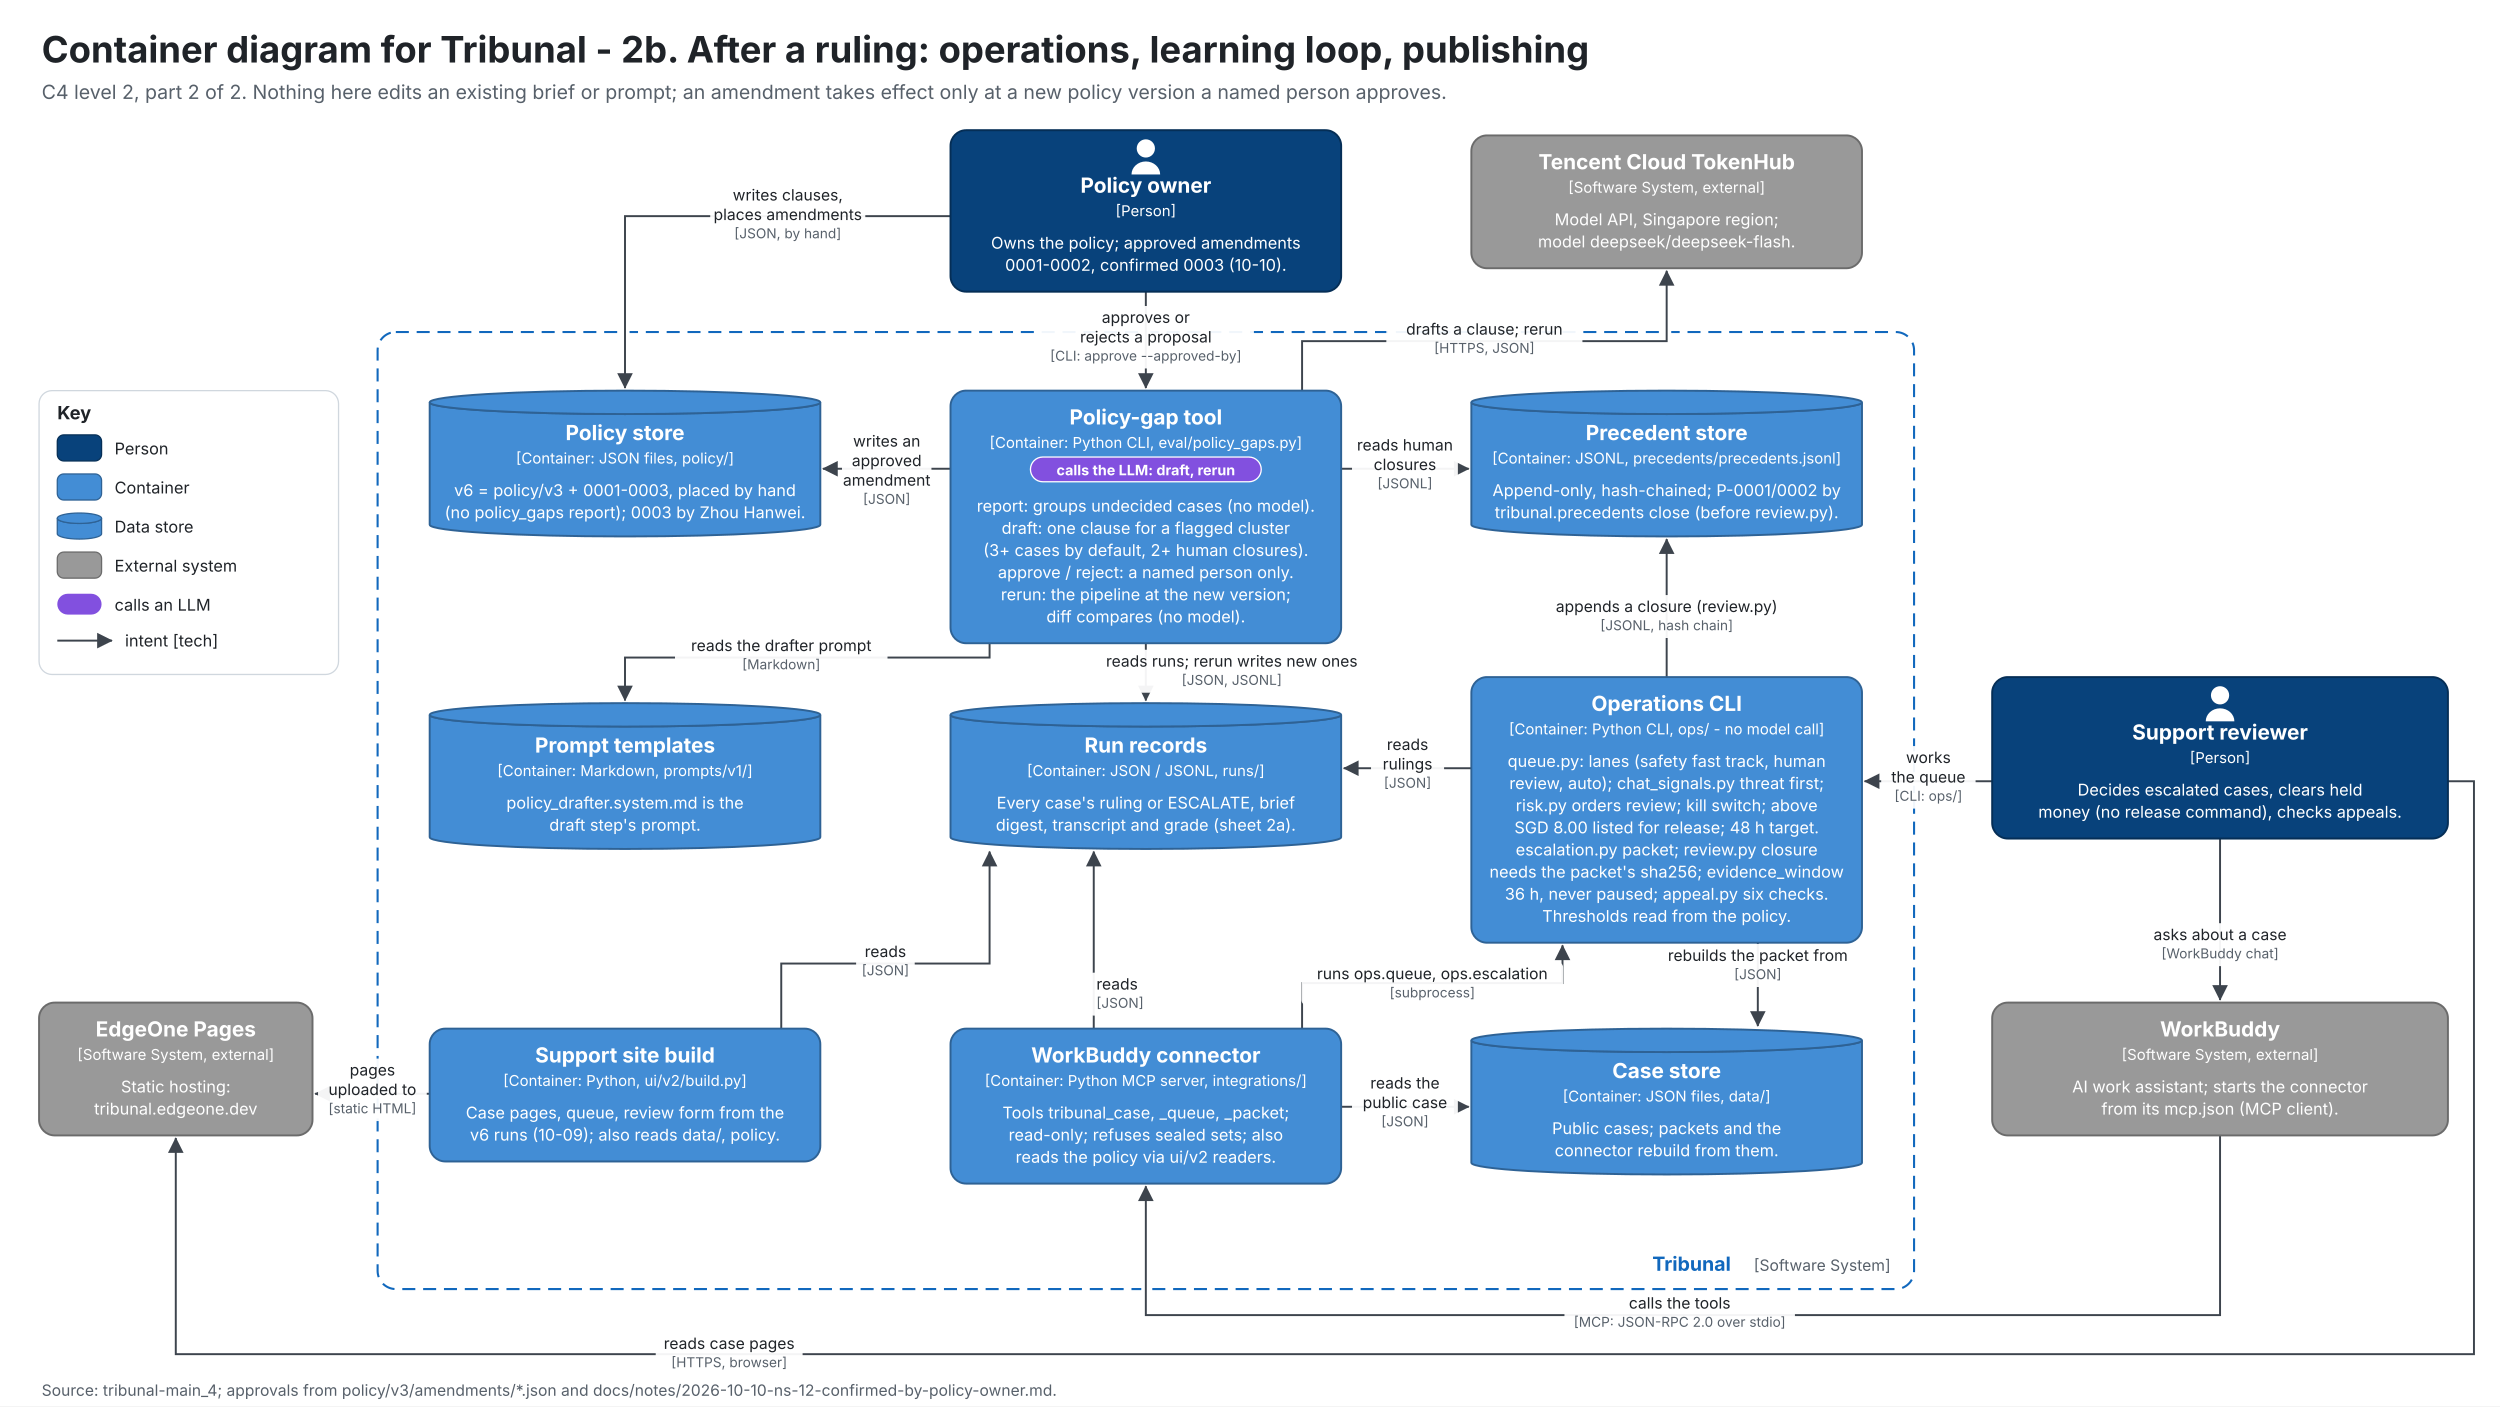
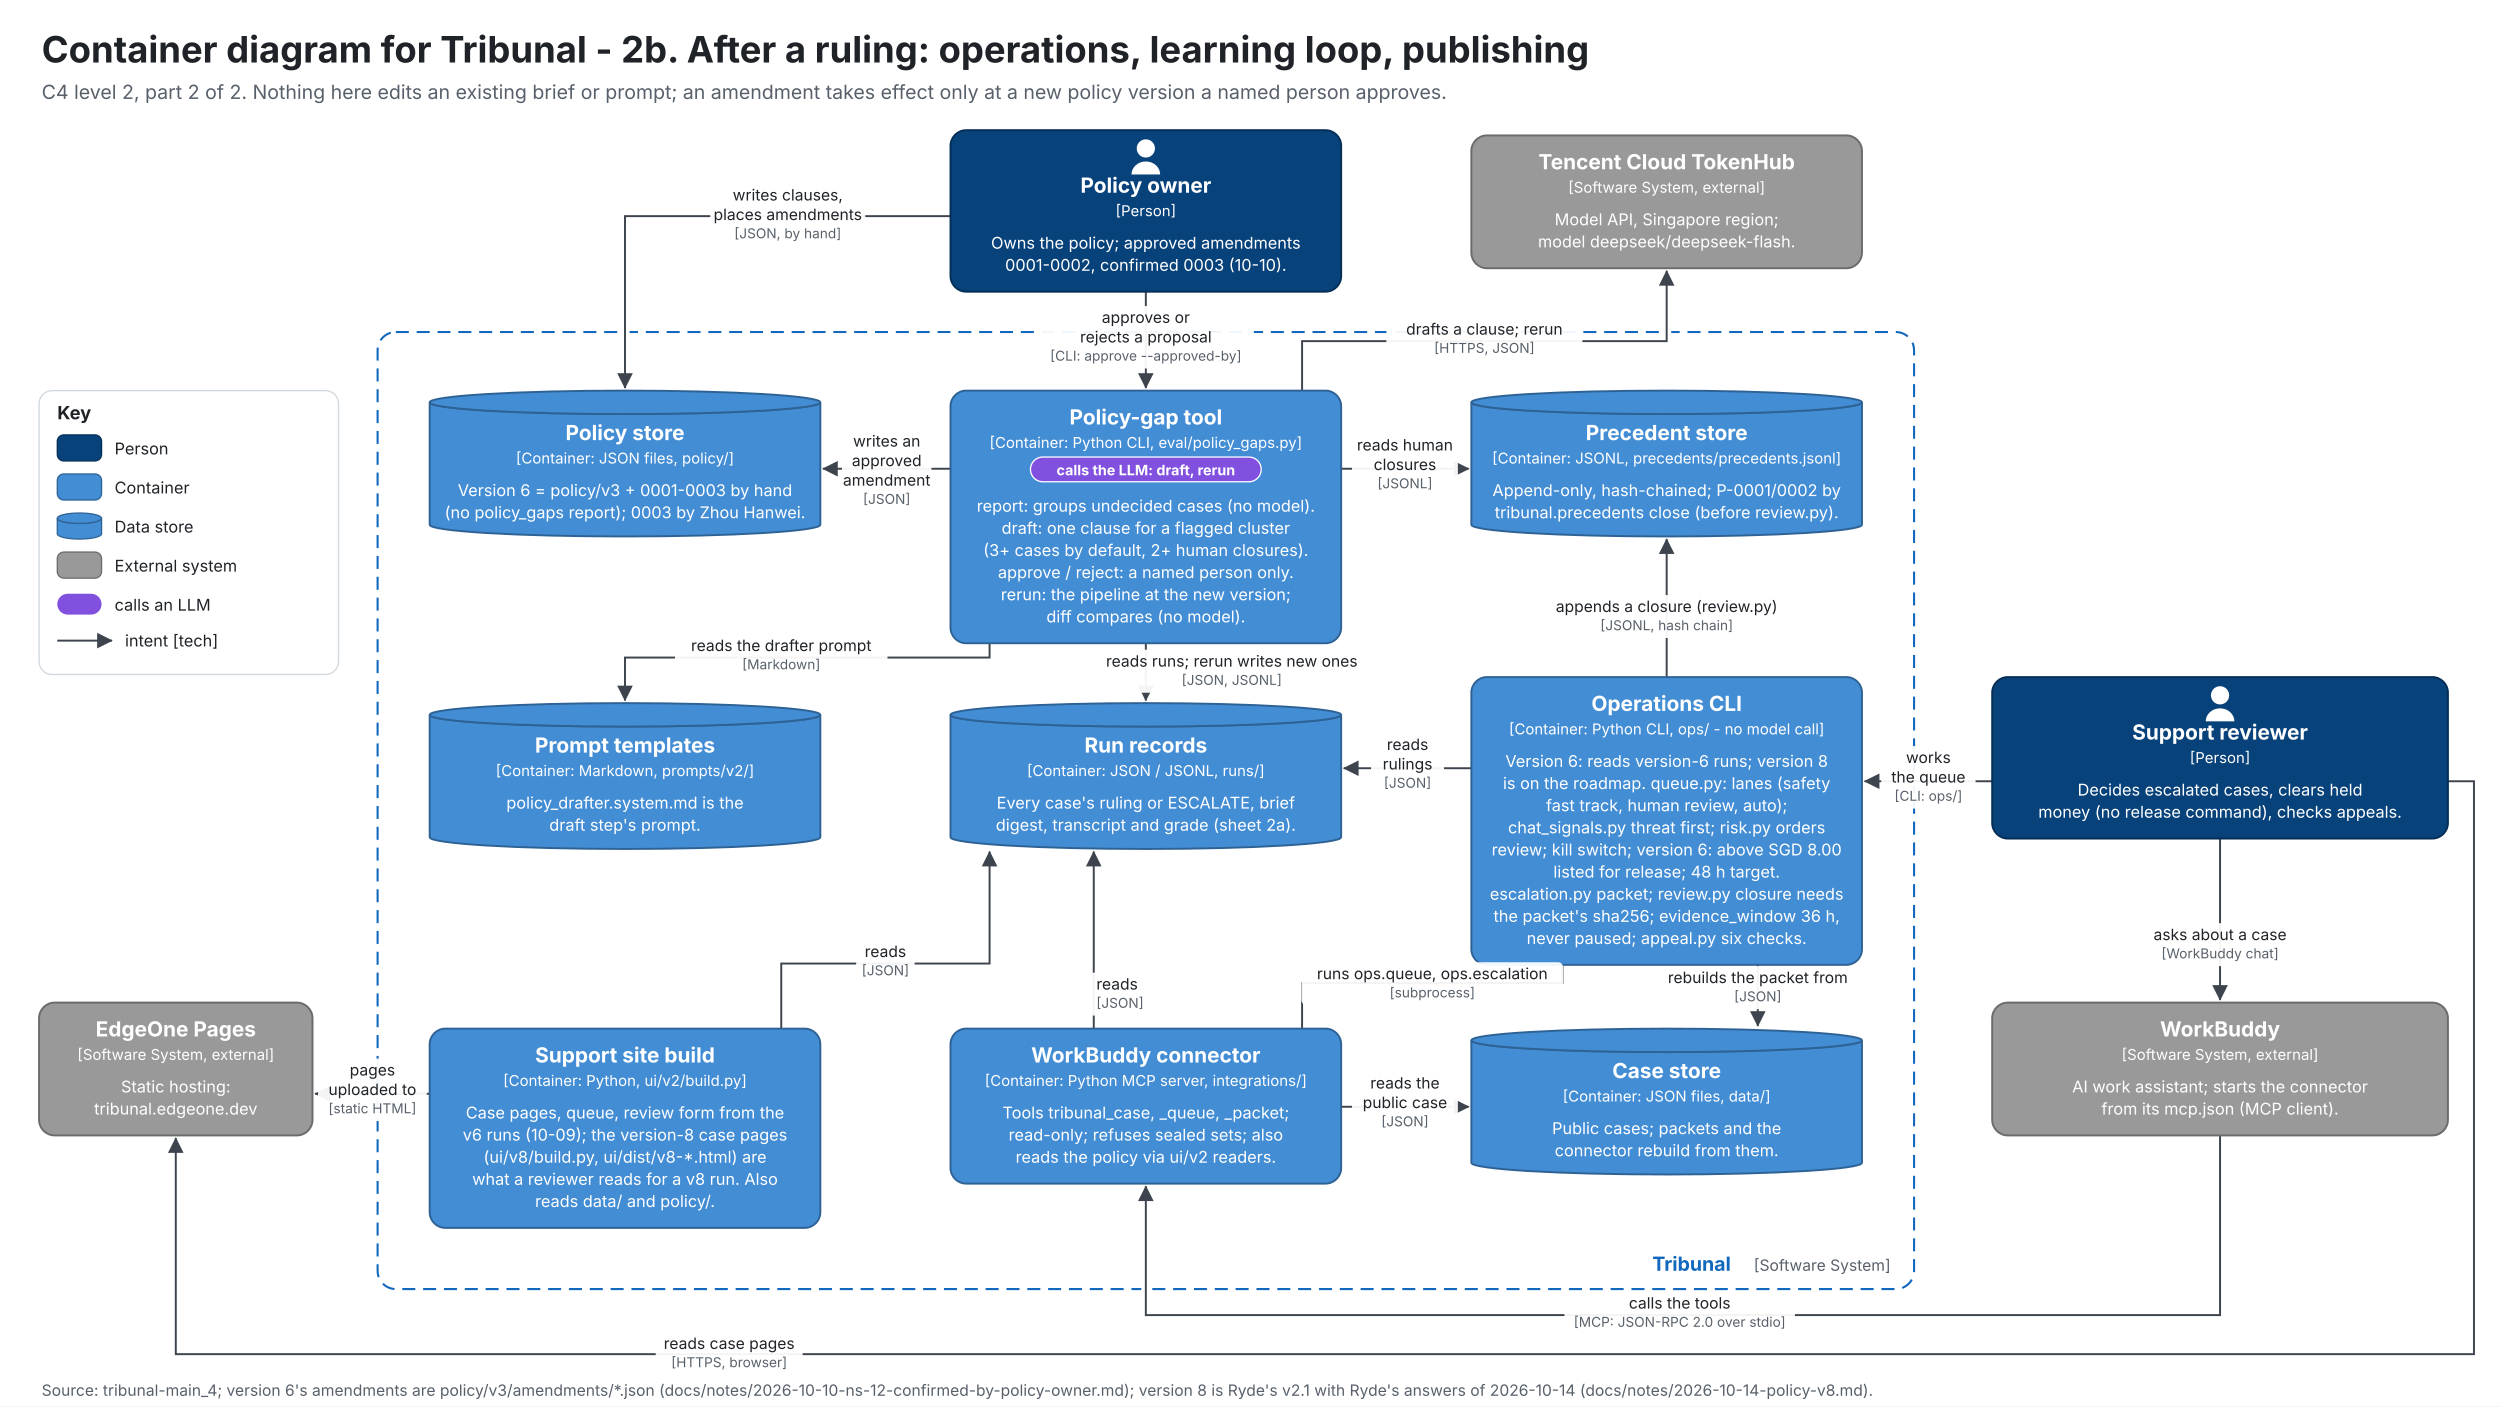
<svg xmlns="http://www.w3.org/2000/svg" viewBox="0 0 1920 1080" width="1920" height="1080" font-family="Inter, Helvetica, Arial, sans-serif">
  <defs>
    <marker id="a" viewBox="0 0 10 10" refX="9.5" refY="5" markerWidth="8" markerHeight="8" orient="auto">
      <path d="M0,0 L10,5 L0,10 Z" fill="#3D444D" />
    </marker>
    <marker id="ao" viewBox="0 0 10 10" refX="9.5" refY="5" markerWidth="8" markerHeight="8" orient="auto">
      <path d="M0,0 L10,5 L0,10 Z" fill="#6E7781" />
    </marker>
  </defs>
  <rect x="0" y="0" width="1920" height="1080" fill="#FFFFFF" />
  <text x="32" y="48" font-size="28" font-weight="bold" fill="#1F2328">Container diagram for Tribunal - 2b. After a ruling: operations, learning loop, publishing</text>
  <text x="32" y="76" font-size="15" fill="#57606A">C4 level 2, part 2 of 2. Nothing here edits an existing brief or prompt; an amendment takes effect only at a new policy version a named person approves.</text>
  <rect x="290" y="255" width="1180" height="735" rx="14" fill="#FFFFFF" stroke="#1168BD" stroke-width="1.6" stroke-dasharray="10 6" />
  <text x="1268.97" y="976" font-size="15" fill="#1168BD" font-weight="bold">Tribunal</text>
  <text x="1346.9" y="976" font-size="12" fill="#57606A">[Software System]</text>
  <path d="M880,224 L880,298" fill="none" stroke="#FFFFFF" stroke-width="7" stroke-linejoin="round" />
  <path d="M880,224 L880,298" fill="none" stroke="#3D444D" stroke-width="1.5" marker-end="url(#a)" />
  <path d="M730,166 L480,166 L480,298" fill="none" stroke="#FFFFFF" stroke-width="7" stroke-linejoin="round" />
  <path d="M730,166 L480,166 L480,298" fill="none" stroke="#3D444D" stroke-width="1.5" marker-end="url(#a)" />
  <path d="M1000,300 L1000,262 L1280,262 L1280,208" fill="none" stroke="#FFFFFF" stroke-width="7" stroke-linejoin="round" />
  <path d="M1000,300 L1000,262 L1280,262 L1280,208" fill="none" stroke="#3D444D" stroke-width="1.5" marker-end="url(#a)" />
  <path d="M730,360 L632,360" fill="none" stroke="#FFFFFF" stroke-width="7" stroke-linejoin="round" />
  <path d="M730,360 L632,360" fill="none" stroke="#3D444D" stroke-width="1.5" marker-end="url(#a)" />
  <path d="M1030,360 L1128,360" fill="none" stroke="#FFFFFF" stroke-width="7" stroke-linejoin="round" />
  <path d="M1030,360 L1128,360" fill="none" stroke="#3D444D" stroke-width="1.5" marker-end="url(#a)" />
  <path d="M760,494 L760,505 L480,505 L480,538" fill="none" stroke="#FFFFFF" stroke-width="7" stroke-linejoin="round" />
  <path d="M760,494 L760,505 L480,505 L480,538" fill="none" stroke="#3D444D" stroke-width="1.5" marker-end="url(#a)" />
  <path d="M880,494 L880,538" fill="none" stroke="#FFFFFF" stroke-width="7" stroke-linejoin="round" />
  <path d="M880,494 L880,538" fill="none" stroke="#3D444D" stroke-width="1.5" marker-end="url(#a)" />
  <path d="M1280,520 L1280,414" fill="none" stroke="#FFFFFF" stroke-width="7" stroke-linejoin="round" />
  <path d="M1280,520 L1280,414" fill="none" stroke="#3D444D" stroke-width="1.5" marker-end="url(#a)" />
  <path d="M1130,590 L1032,590" fill="none" stroke="#FFFFFF" stroke-width="7" stroke-linejoin="round" />
  <path d="M1130,590 L1032,590" fill="none" stroke="#3D444D" stroke-width="1.5" marker-end="url(#a)" />
-   <path d="M1350,724 L1350,788" fill="none" stroke="#FFFFFF" stroke-width="7" stroke-linejoin="round" />
-   <path d="M1350,724 L1350,788" fill="none" stroke="#3D444D" stroke-width="1.5" marker-end="url(#a)" />
+   <path d="M1350,741 L1350,788" fill="none" stroke="#FFFFFF" stroke-width="7" stroke-linejoin="round" />
+   <path d="M1350,741 L1350,788" fill="none" stroke="#3D444D" stroke-width="1.5" marker-end="url(#a)" />
  <path d="M1530,600 L1432,600" fill="none" stroke="#FFFFFF" stroke-width="7" stroke-linejoin="round" />
  <path d="M1530,600 L1432,600" fill="none" stroke="#3D444D" stroke-width="1.5" marker-end="url(#a)" />
  <path d="M600,790 L600,740 L760,740 L760,654" fill="none" stroke="#FFFFFF" stroke-width="7" stroke-linejoin="round" />
  <path d="M600,790 L600,740 L760,740 L760,654" fill="none" stroke="#3D444D" stroke-width="1.5" marker-end="url(#a)" />
  <path d="M330,840 L242,840" fill="none" stroke="#FFFFFF" stroke-width="7" stroke-linejoin="round" />
  <path d="M330,840 L242,840" fill="none" stroke="#3D444D" stroke-width="1.5" marker-end="url(#a)" />
  <path d="M840,790 L840,654" fill="none" stroke="#FFFFFF" stroke-width="7" stroke-linejoin="round" />
  <path d="M840,790 L840,654" fill="none" stroke="#3D444D" stroke-width="1.5" marker-end="url(#a)" />
  <path d="M1000,790 L1000,755 L1200,755 L1200,726" fill="none" stroke="#FFFFFF" stroke-width="7" stroke-linejoin="round" />
  <path d="M1000,790 L1000,755 L1200,755 L1200,726" fill="none" stroke="#3D444D" stroke-width="1.5" marker-end="url(#a)" />
  <path d="M1030,850 L1128,850" fill="none" stroke="#FFFFFF" stroke-width="7" stroke-linejoin="round" />
  <path d="M1030,850 L1128,850" fill="none" stroke="#3D444D" stroke-width="1.5" marker-end="url(#a)" />
  <path d="M1705,644 L1705,768" fill="none" stroke="#FFFFFF" stroke-width="7" stroke-linejoin="round" />
  <path d="M1705,644 L1705,768" fill="none" stroke="#3D444D" stroke-width="1.5" marker-end="url(#a)" />
  <path d="M1705,872 L1705,1010 L880,1010 L880,911" fill="none" stroke="#FFFFFF" stroke-width="7" stroke-linejoin="round" />
  <path d="M1705,872 L1705,1010 L880,1010 L880,911" fill="none" stroke="#3D444D" stroke-width="1.5" marker-end="url(#a)" />
  <path d="M1880,600 L1900,600 L1900,1040 L135,1040 L135,874" fill="none" stroke="#FFFFFF" stroke-width="7" stroke-linejoin="round" />
  <path d="M1880,600 L1900,600 L1900,1040 L135,1040 L135,874" fill="none" stroke="#3D444D" stroke-width="1.5" marker-end="url(#a)" />
  <rect x="30" y="300" width="230" height="218" rx="10" fill="#FFFFFF" stroke="#D0D7DE" />
  <text x="44" y="322" font-size="14" fill="#1F2328" font-weight="bold">Key</text>
  <rect x="44" y="334" width="34" height="20" rx="5" fill="#08427B" stroke="#052E56" />
  <text x="88" y="349" font-size="12.5" fill="#1F2328">Person</text>
  <rect x="44" y="364" width="34" height="20" rx="5" fill="#438DD5" stroke="#2E6295" />
  <text x="88" y="379" font-size="12.5" fill="#1F2328">Container</text>
  <path d="M44,398 a17,4 0 0 0 34,0 v12 a17,4 0 0 1 -34,0 z" fill="#438DD5" stroke="#2E6295" />
  <ellipse cx="61" cy="398" rx="17" ry="4" fill="#438DD5" stroke="#2E6295" />
  <text x="88" y="409" font-size="12.5" fill="#1F2328">Data store</text>
  <rect x="44" y="424" width="34" height="20" rx="5" fill="#999999" stroke="#6B6B6B" />
  <text x="88" y="439" font-size="12.5" fill="#1F2328">External system</text>
  <rect x="44" y="456" width="34" height="16" rx="8" fill="#8250DF" />
  <text x="88" y="469" font-size="12.5" fill="#1F2328">calls an LLM</text>
  <path d="M44,492 L86,492" stroke="#3D444D" stroke-width="1.5" marker-end="url(#a)" />
  <text x="96" y="496.5" font-size="12.5" fill="#1F2328">intent [tech]</text>
  <rect id="owner" x="730" y="100" width="300" height="124" rx="12" fill="#08427B" stroke="#052E56" stroke-width="1.5" />
  <circle cx="880" cy="114" r="7" fill="#FFFFFF" />
  <path d="M869,134 a11,10 0 0 1 22,0 z" fill="#FFFFFF" />
  <rect id="hub" x="1130" y="104" width="300" height="102" rx="12" fill="#999999" stroke="#6B6B6B" stroke-width="1.5" />
  <rect id="rev" x="1530" y="520" width="350" height="124" rx="12" fill="#08427B" stroke="#052E56" stroke-width="1.5" />
  <circle cx="1705" cy="534" r="7" fill="#FFFFFF" />
  <path d="M1694,554 a11,10 0 0 1 22,0 z" fill="#FFFFFF" />
  <rect id="wb" x="1530" y="770" width="350" height="102" rx="12" fill="#999999" stroke="#6B6B6B" stroke-width="1.5" />
  <rect id="eo" x="30" y="770" width="210" height="102" rx="12" fill="#999999" stroke="#6B6B6B" stroke-width="1.5" />
  <path d="M330,309 a150,9 0 0 0 300,0 v94 a150,9 0 0 1 -300,0 z" fill="#438DD5" stroke="#2E6295" stroke-width="1.5" />
  <ellipse cx="480" cy="309" rx="150" ry="9" fill="#438DD5" stroke="#2E6295" stroke-width="1.5" />
  <rect id="pol" x="330" y="300" width="300" height="112" fill="none" stroke="none" />
  <rect id="gap" x="730" y="300" width="300" height="194" rx="12" fill="#438DD5" stroke="#2E6295" stroke-width="1.5" />
  <rect x="791.375" y="351" width="177.25" height="19" rx="9.5" fill="#8250DF" stroke="#FFFFFF" stroke-width="1" />
  <path d="M1130,309 a150,9 0 0 0 300,0 v94 a150,9 0 0 1 -300,0 z" fill="#438DD5" stroke="#2E6295" stroke-width="1.5" />
  <ellipse cx="1280" cy="309" rx="150" ry="9" fill="#438DD5" stroke="#2E6295" stroke-width="1.5" />
  <rect id="prec" x="1130" y="300" width="300" height="112" fill="none" stroke="none" />
  <path d="M330,549 a150,9 0 0 0 300,0 v94 a150,9 0 0 1 -300,0 z" fill="#438DD5" stroke="#2E6295" stroke-width="1.5" />
  <ellipse cx="480" cy="549" rx="150" ry="9" fill="#438DD5" stroke="#2E6295" stroke-width="1.5" />
  <rect id="pr" x="330" y="540" width="300" height="112" fill="none" stroke="none" />
  <path d="M730,549 a150,9 0 0 0 300,0 v94 a150,9 0 0 1 -300,0 z" fill="#438DD5" stroke="#2E6295" stroke-width="1.5" />
  <ellipse cx="880" cy="549" rx="150" ry="9" fill="#438DD5" stroke="#2E6295" stroke-width="1.5" />
  <rect id="runs" x="730" y="540" width="300" height="112" fill="none" stroke="none" />
-   <rect id="ops" x="1130" y="520" width="300" height="204" rx="12" fill="#438DD5" stroke="#2E6295" stroke-width="1.5" />
-   <rect id="site" x="330" y="790" width="300" height="102" rx="12" fill="#438DD5" stroke="#2E6295" stroke-width="1.5" />
+   <rect id="ops" x="1130" y="520" width="300" height="221" rx="12" fill="#438DD5" stroke="#2E6295" stroke-width="1.5" />
+   <rect id="site" x="330" y="790" width="300" height="153" rx="12" fill="#438DD5" stroke="#2E6295" stroke-width="1.5" />
  <rect id="mcp" x="730" y="790" width="300" height="119" rx="12" fill="#438DD5" stroke="#2E6295" stroke-width="1.5" />
  <path d="M1130,799 a150,9 0 0 0 300,0 v94 a150,9 0 0 1 -300,0 z" fill="#438DD5" stroke="#2E6295" stroke-width="1.5" />
  <ellipse cx="1280" cy="799" rx="150" ry="9" fill="#438DD5" stroke="#2E6295" stroke-width="1.5" />
  <rect id="case" x="1130" y="790" width="300" height="112" fill="none" stroke="none" />
  <text x="880" y="148" font-size="16" fill="#FFFFFF" font-weight="bold" text-anchor="middle" data-box="owner">Policy owner</text>
  <text x="880" y="166" font-size="11.5" fill="#FFFFFF" text-anchor="middle" data-box="owner">[Person]</text>
  <text x="880" y="191" font-size="12.5" fill="#FFFFFF" text-anchor="middle" data-box="owner">Owns the policy; approved amendments</text>
  <text x="880" y="208" font-size="12.5" fill="#FFFFFF" text-anchor="middle" data-box="owner">0001-0002, confirmed 0003 (10-10).</text>
  <text x="1280" y="130" font-size="16" fill="#FFFFFF" font-weight="bold" text-anchor="middle" data-box="hub">Tencent Cloud TokenHub</text>
  <text x="1280" y="148" font-size="11.5" fill="#FFFFFF" text-anchor="middle" data-box="hub">[Software System, external]</text>
  <text x="1280" y="173" font-size="12.5" fill="#FFFFFF" text-anchor="middle" data-box="hub">Model API, Singapore region;</text>
  <text x="1280" y="190" font-size="12.5" fill="#FFFFFF" text-anchor="middle" data-box="hub">model deepseek/deepseek-flash.</text>
  <text x="1705" y="568" font-size="16" fill="#FFFFFF" font-weight="bold" text-anchor="middle" data-box="rev">Support reviewer</text>
  <text x="1705" y="586" font-size="11.5" fill="#FFFFFF" text-anchor="middle" data-box="rev">[Person]</text>
  <text x="1705" y="611" font-size="12.5" fill="#FFFFFF" text-anchor="middle" data-box="rev">Decides escalated cases, clears held</text>
  <text x="1705" y="628" font-size="12.5" fill="#FFFFFF" text-anchor="middle" data-box="rev">money (no release command), checks appeals.</text>
  <text x="1705" y="796" font-size="16" fill="#FFFFFF" font-weight="bold" text-anchor="middle" data-box="wb">WorkBuddy</text>
  <text x="1705" y="814" font-size="11.5" fill="#FFFFFF" text-anchor="middle" data-box="wb">[Software System, external]</text>
  <text x="1705" y="839" font-size="12.5" fill="#FFFFFF" text-anchor="middle" data-box="wb">AI work assistant; starts the connector</text>
  <text x="1705" y="856" font-size="12.5" fill="#FFFFFF" text-anchor="middle" data-box="wb">from its mcp.json (MCP client).</text>
  <text x="135" y="796" font-size="16" fill="#FFFFFF" font-weight="bold" text-anchor="middle" data-box="eo">EdgeOne Pages</text>
  <text x="135" y="814" font-size="11.5" fill="#FFFFFF" text-anchor="middle" data-box="eo">[Software System, external]</text>
  <text x="135" y="839" font-size="12.5" fill="#FFFFFF" text-anchor="middle" data-box="eo">Static hosting:</text>
  <text x="135" y="856" font-size="12.5" fill="#FFFFFF" text-anchor="middle" data-box="eo">tribunal.edgeone.dev</text>
  <text x="480" y="338" font-size="16" fill="#FFFFFF" font-weight="bold" text-anchor="middle" data-box="pol">Policy store</text>
  <text x="480" y="356" font-size="11.5" fill="#FFFFFF" text-anchor="middle" data-box="pol">[Container: JSON files, policy/]</text>
-   <text x="480" y="381" font-size="12.5" fill="#FFFFFF" text-anchor="middle" data-box="pol">v6 = policy/v3 + 0001-0003, placed by hand</text>
+   <text x="480" y="381" font-size="12.5" fill="#FFFFFF" text-anchor="middle" data-box="pol">Version 6 = policy/v3 + 0001-0003 by hand</text>
  <text x="480" y="398" font-size="12.5" fill="#FFFFFF" text-anchor="middle" data-box="pol">(no policy_gaps report); 0003 by Zhou Hanwei.</text>
  <text x="880" y="326" font-size="16" fill="#FFFFFF" font-weight="bold" text-anchor="middle" data-box="gap">Policy-gap tool</text>
  <text x="880" y="344" font-size="11.5" fill="#FFFFFF" text-anchor="middle" data-box="gap">[Container: Python CLI, eval/policy_gaps.py]</text>
  <text x="880" y="365" font-size="11" fill="#FFFFFF" font-weight="bold" text-anchor="middle" data-box="gap">calls the LLM: draft, rerun</text>
  <text x="880" y="393" font-size="12.5" fill="#FFFFFF" text-anchor="middle" data-box="gap">report: groups undecided cases (no model).</text>
  <text x="880" y="410" font-size="12.5" fill="#FFFFFF" text-anchor="middle" data-box="gap">draft: one clause for a flagged cluster</text>
  <text x="880" y="427" font-size="12.5" fill="#FFFFFF" text-anchor="middle" data-box="gap">(3+ cases by default, 2+ human closures).</text>
  <text x="880" y="444" font-size="12.5" fill="#FFFFFF" text-anchor="middle" data-box="gap">approve / reject: a named person only.</text>
  <text x="880" y="461" font-size="12.5" fill="#FFFFFF" text-anchor="middle" data-box="gap">rerun: the pipeline at the new version;</text>
  <text x="880" y="478" font-size="12.5" fill="#FFFFFF" text-anchor="middle" data-box="gap">diff compares (no model).</text>
  <text x="1280" y="338" font-size="16" fill="#FFFFFF" font-weight="bold" text-anchor="middle" data-box="prec">Precedent store</text>
  <text x="1280" y="356" font-size="11.5" fill="#FFFFFF" text-anchor="middle" data-box="prec">[Container: JSONL, precedents/precedents.jsonl]</text>
  <text x="1280" y="381" font-size="12.5" fill="#FFFFFF" text-anchor="middle" data-box="prec">Append-only, hash-chained; P-0001/0002 by</text>
  <text x="1280" y="398" font-size="12.5" fill="#FFFFFF" text-anchor="middle" data-box="prec">tribunal.precedents close (before review.py).</text>
  <text x="480" y="578" font-size="16" fill="#FFFFFF" font-weight="bold" text-anchor="middle" data-box="pr">Prompt templates</text>
-   <text x="480" y="596" font-size="11.5" fill="#FFFFFF" text-anchor="middle" data-box="pr">[Container: Markdown, prompts/v1/]</text>
+   <text x="480" y="596" font-size="11.5" fill="#FFFFFF" text-anchor="middle" data-box="pr">[Container: Markdown, prompts/v2/]</text>
  <text x="480" y="621" font-size="12.5" fill="#FFFFFF" text-anchor="middle" data-box="pr">policy_drafter.system.md is the</text>
  <text x="480" y="638" font-size="12.5" fill="#FFFFFF" text-anchor="middle" data-box="pr">draft step's prompt.</text>
  <text x="880" y="578" font-size="16" fill="#FFFFFF" font-weight="bold" text-anchor="middle" data-box="runs">Run records</text>
  <text x="880" y="596" font-size="11.5" fill="#FFFFFF" text-anchor="middle" data-box="runs">[Container: JSON / JSONL, runs/]</text>
  <text x="880" y="621" font-size="12.5" fill="#FFFFFF" text-anchor="middle" data-box="runs">Every case's ruling or ESCALATE, brief</text>
  <text x="880" y="638" font-size="12.5" fill="#FFFFFF" text-anchor="middle" data-box="runs">digest, transcript and grade (sheet 2a).</text>
  <text x="1280" y="546" font-size="16" fill="#FFFFFF" font-weight="bold" text-anchor="middle" data-box="ops">Operations CLI</text>
  <text x="1280" y="564" font-size="11.5" fill="#FFFFFF" text-anchor="middle" data-box="ops">[Container: Python CLI, ops/ - no model call]</text>
-   <text x="1280" y="589" font-size="12.5" fill="#FFFFFF" text-anchor="middle" data-box="ops">queue.py: lanes (safety fast track, human</text>
-   <text x="1280" y="606" font-size="12.5" fill="#FFFFFF" text-anchor="middle" data-box="ops">review, auto); chat_signals.py threat first;</text>
-   <text x="1280" y="623" font-size="12.5" fill="#FFFFFF" text-anchor="middle" data-box="ops">risk.py orders review; kill switch; above</text>
-   <text x="1280" y="640" font-size="12.5" fill="#FFFFFF" text-anchor="middle" data-box="ops">SGD 8.00 listed for release; 48 h target.</text>
-   <text x="1280" y="657" font-size="12.5" fill="#FFFFFF" text-anchor="middle" data-box="ops">escalation.py packet; review.py closure</text>
-   <text x="1280" y="674" font-size="12.5" fill="#FFFFFF" text-anchor="middle" data-box="ops">needs the packet's sha256; evidence_window</text>
-   <text x="1280" y="691" font-size="12.5" fill="#FFFFFF" text-anchor="middle" data-box="ops">36 h, never paused; appeal.py six checks.</text>
-   <text x="1280" y="708" font-size="12.5" fill="#FFFFFF" text-anchor="middle" data-box="ops">Thresholds read from the policy.</text>
+   <text x="1280" y="589" font-size="12.5" fill="#FFFFFF" text-anchor="middle" data-box="ops">Version 6: reads version-6 runs; version 8</text>
+   <text x="1280" y="606" font-size="12.5" fill="#FFFFFF" text-anchor="middle" data-box="ops">is on the roadmap. queue.py: lanes (safety</text>
+   <text x="1280" y="623" font-size="12.5" fill="#FFFFFF" text-anchor="middle" data-box="ops">fast track, human review, auto);</text>
+   <text x="1280" y="640" font-size="12.5" fill="#FFFFFF" text-anchor="middle" data-box="ops">chat_signals.py threat first; risk.py orders</text>
+   <text x="1280" y="657" font-size="12.5" fill="#FFFFFF" text-anchor="middle" data-box="ops">review; kill switch; version 6: above SGD 8.00</text>
+   <text x="1280" y="674" font-size="12.5" fill="#FFFFFF" text-anchor="middle" data-box="ops">listed for release; 48 h target.</text>
+   <text x="1280" y="691" font-size="12.5" fill="#FFFFFF" text-anchor="middle" data-box="ops">escalation.py packet; review.py closure needs</text>
+   <text x="1280" y="708" font-size="12.5" fill="#FFFFFF" text-anchor="middle" data-box="ops">the packet's sha256; evidence_window 36 h,</text>
+   <text x="1280" y="725" font-size="12.5" fill="#FFFFFF" text-anchor="middle" data-box="ops">never paused; appeal.py six checks.</text>
  <text x="480" y="816" font-size="16" fill="#FFFFFF" font-weight="bold" text-anchor="middle" data-box="site">Support site build</text>
  <text x="480" y="834" font-size="11.5" fill="#FFFFFF" text-anchor="middle" data-box="site">[Container: Python, ui/v2/build.py]</text>
  <text x="480" y="859" font-size="12.5" fill="#FFFFFF" text-anchor="middle" data-box="site">Case pages, queue, review form from the</text>
-   <text x="480" y="876" font-size="12.5" fill="#FFFFFF" text-anchor="middle" data-box="site">v6 runs (10-09); also reads data/, policy.</text>
+   <text x="480" y="876" font-size="12.5" fill="#FFFFFF" text-anchor="middle" data-box="site">v6 runs (10-09); the version-8 case pages</text>
+   <text x="480" y="893" font-size="12.5" fill="#FFFFFF" text-anchor="middle" data-box="site">(ui/v8/build.py, ui/dist/v8-*.html) are</text>
+   <text x="480" y="910" font-size="12.5" fill="#FFFFFF" text-anchor="middle" data-box="site">what a reviewer reads for a v8 run. Also</text>
+   <text x="480" y="927" font-size="12.5" fill="#FFFFFF" text-anchor="middle" data-box="site">reads data/ and policy/.</text>
  <text x="880" y="816" font-size="16" fill="#FFFFFF" font-weight="bold" text-anchor="middle" data-box="mcp">WorkBuddy connector</text>
  <text x="880" y="834" font-size="11.5" fill="#FFFFFF" text-anchor="middle" data-box="mcp">[Container: Python MCP server, integrations/]</text>
  <text x="880" y="859" font-size="12.5" fill="#FFFFFF" text-anchor="middle" data-box="mcp">Tools tribunal_case, _queue, _packet;</text>
  <text x="880" y="876" font-size="12.5" fill="#FFFFFF" text-anchor="middle" data-box="mcp">read-only; refuses sealed sets; also</text>
  <text x="880" y="893" font-size="12.5" fill="#FFFFFF" text-anchor="middle" data-box="mcp">reads the policy via ui/v2 readers.</text>
  <text x="1280" y="828" font-size="16" fill="#FFFFFF" font-weight="bold" text-anchor="middle" data-box="case">Case store</text>
  <text x="1280" y="846" font-size="11.5" fill="#FFFFFF" text-anchor="middle" data-box="case">[Container: JSON files, data/]</text>
  <text x="1280" y="871" font-size="12.5" fill="#FFFFFF" text-anchor="middle" data-box="case">Public cases; packets and the</text>
  <text x="1280" y="888" font-size="12.5" fill="#FFFFFF" text-anchor="middle" data-box="case">connector rebuild from them.</text>
  <rect x="797" y="235" width="166" height="48" rx="4" fill="#FFFFFF" fill-opacity="0.94" data-plate="L68" />
  <text x="880" y="248" font-size="12" fill="#1F2328" text-anchor="middle" data-label="L68">approves or</text>
  <text x="880" y="263" font-size="12" fill="#1F2328" text-anchor="middle" data-label="L68">rejects a proposal</text>
  <text x="880" y="277" font-size="10.5" fill="#57606A" text-anchor="middle" data-label="L68">[CLI: approve --approved-by]</text>
  <rect x="545.45" y="141" width="119.1" height="48" rx="4" fill="#FFFFFF" fill-opacity="0.94" data-plate="L72" />
  <text x="605" y="154" font-size="12" fill="#1F2328" text-anchor="middle" data-label="L72">writes clauses,</text>
  <text x="605" y="169" font-size="12" fill="#1F2328" text-anchor="middle" data-label="L72">places amendments</text>
  <text x="605" y="183" font-size="10.5" fill="#57606A" text-anchor="middle" data-label="L72">[JSON, by hand]</text>
  <rect x="1064.7" y="244" width="150.6" height="33" rx="4" fill="#FFFFFF" fill-opacity="0.94" data-plate="L76" />
  <text x="1140" y="257" font-size="12" fill="#1F2328" text-anchor="middle" data-label="L76">drafts a clause; rerun</text>
  <text x="1140" y="271" font-size="10.5" fill="#57606A" text-anchor="middle" data-label="L76">[HTTPS, JSON]</text>
  <rect x="646.65" y="330" width="68.7" height="63" rx="4" fill="#FFFFFF" fill-opacity="0.94" data-plate="L79" />
  <text x="681" y="343" font-size="12" fill="#1F2328" text-anchor="middle" data-label="L79">writes an</text>
  <text x="681" y="358" font-size="12" fill="#1F2328" text-anchor="middle" data-label="L79">approved</text>
  <text x="681" y="373" font-size="12" fill="#1F2328" text-anchor="middle" data-label="L79">amendment</text>
  <text x="681" y="387" font-size="10.5" fill="#57606A" text-anchor="middle" data-label="L79">[JSON]</text>
  <rect x="1038.35" y="333" width="81.3" height="48" rx="4" fill="#FFFFFF" fill-opacity="0.94" data-plate="L84" />
  <text x="1079" y="346" font-size="12" fill="#1F2328" text-anchor="middle" data-label="L84">reads human</text>
  <text x="1079" y="361" font-size="12" fill="#1F2328" text-anchor="middle" data-label="L84">closures</text>
  <text x="1079" y="375" font-size="10.5" fill="#57606A" text-anchor="middle" data-label="L84">[JSONL]</text>
  <rect x="518.4" y="487" width="163.2" height="33" rx="4" fill="#FFFFFF" fill-opacity="0.94" data-plate="L88" />
  <text x="600" y="500" font-size="12" fill="#1F2328" text-anchor="middle" data-label="L88">reads the drafter prompt</text>
  <text x="600" y="514" font-size="10.5" fill="#57606A" text-anchor="middle" data-label="L88">[Markdown]</text>
  <rect x="836.05" y="499" width="219.9" height="33" rx="4" fill="#FFFFFF" fill-opacity="0.94" data-plate="L91" />
  <text x="946" y="512" font-size="12" fill="#1F2328" text-anchor="middle" data-label="L91">reads runs; rerun writes new ones</text>
  <text x="946" y="526" font-size="10.5" fill="#57606A" text-anchor="middle" data-label="L91">[JSON, JSONL]</text>
  <rect x="1182.65" y="457" width="194.7" height="33" rx="4" fill="#FFFFFF" fill-opacity="0.94" data-plate="L94" />
  <text x="1280" y="470" font-size="12" fill="#1F2328" text-anchor="middle" data-label="L94">appends a closure (review.py)</text>
  <text x="1280" y="484" font-size="10.5" fill="#57606A" text-anchor="middle" data-label="L94">[JSONL, hash chain]</text>
  <rect x="1052.95" y="563" width="56.1" height="48" rx="4" fill="#FFFFFF" fill-opacity="0.94" data-plate="L97" />
  <text x="1081" y="576" font-size="12" fill="#1F2328" text-anchor="middle" data-label="L97">reads</text>
  <text x="1081" y="591" font-size="12" fill="#1F2328" text-anchor="middle" data-label="L97">rulings</text>
  <text x="1081" y="605" font-size="10.5" fill="#57606A" text-anchor="middle" data-label="L97">[JSON]</text>
-   <rect x="1268.4" y="725" width="163.2" height="33" rx="4" fill="#FFFFFF" fill-opacity="0.94" data-plate="L101" />
-   <text x="1350" y="738" font-size="12" fill="#1F2328" text-anchor="middle" data-label="L101">rebuilds the packet from</text>
-   <text x="1350" y="752" font-size="10.5" fill="#57606A" text-anchor="middle" data-label="L101">[JSON]</text>
+   <rect x="1268.4" y="742" width="163.2" height="33" rx="4" fill="#FFFFFF" fill-opacity="0.94" data-plate="L101" />
+   <text x="1350" y="755" font-size="12" fill="#1F2328" text-anchor="middle" data-label="L101">rebuilds the packet from</text>
+   <text x="1350" y="769" font-size="10.5" fill="#57606A" text-anchor="middle" data-label="L101">[JSON]</text>
  <rect x="1444.75" y="573" width="72.5" height="48" rx="4" fill="#FFFFFF" fill-opacity="0.94" data-plate="L104" />
  <text x="1481" y="586" font-size="12" fill="#1F2328" text-anchor="middle" data-label="L104">works</text>
  <text x="1481" y="601" font-size="12" fill="#1F2328" text-anchor="middle" data-label="L104">the queue</text>
  <text x="1481" y="615" font-size="10.5" fill="#57606A" text-anchor="middle" data-label="L104">[CLI: ops/]</text>
  <rect x="657.5" y="722" width="45" height="33" rx="4" fill="#FFFFFF" fill-opacity="0.94" data-plate="L108" />
  <text x="680" y="735" font-size="12" fill="#1F2328" text-anchor="middle" data-label="L108">reads</text>
  <text x="680" y="749" font-size="10.5" fill="#57606A" text-anchor="middle" data-label="L108">[JSON]</text>
  <rect x="244.25" y="813" width="83.5" height="48" rx="4" fill="#FFFFFF" fill-opacity="0.94" data-plate="L111" />
  <text x="286" y="826" font-size="12" fill="#1F2328" text-anchor="middle" data-label="L111">pages</text>
  <text x="286" y="841" font-size="12" fill="#1F2328" text-anchor="middle" data-label="L111">uploaded to</text>
  <text x="286" y="855" font-size="10.5" fill="#57606A" text-anchor="middle" data-label="L111">[static HTML]</text>
  <rect x="836" y="747" width="45" height="33" rx="4" fill="#FFFFFF" fill-opacity="0.94" data-plate="L115" />
  <text x="842" y="760" font-size="12" fill="#1F2328" data-label="L115">reads</text>
  <text x="842" y="774" font-size="10.5" fill="#57606A" data-label="L115">[JSON]</text>
  <rect x="999.5" y="739" width="201" height="33" rx="4" fill="#FFFFFF" fill-opacity="0.94" data-plate="L118" />
  <text x="1100" y="752" font-size="12" fill="#1F2328" text-anchor="middle" data-label="L118">runs ops.queue, ops.escalation</text>
  <text x="1100" y="766" font-size="10.5" fill="#57606A" text-anchor="middle" data-label="L118">[subprocess]</text>
  <rect x="1038.35" y="823" width="81.3" height="48" rx="4" fill="#FFFFFF" fill-opacity="0.94" data-plate="L121" />
  <text x="1079" y="836" font-size="12" fill="#1F2328" text-anchor="middle" data-label="L121">reads the</text>
  <text x="1079" y="851" font-size="12" fill="#1F2328" text-anchor="middle" data-label="L121">public case</text>
  <text x="1079" y="865" font-size="10.5" fill="#57606A" text-anchor="middle" data-label="L121">[JSON]</text>
  <rect x="1645.45" y="709" width="119.1" height="33" rx="4" fill="#FFFFFF" fill-opacity="0.94" data-plate="L125" />
  <text x="1705" y="722" font-size="12" fill="#1F2328" text-anchor="middle" data-label="L125">asks about a case</text>
  <text x="1705" y="736" font-size="10.5" fill="#57606A" text-anchor="middle" data-label="L125">[WorkBuddy chat]</text>
  <rect x="1201.5" y="992" width="177" height="33" rx="4" fill="#FFFFFF" fill-opacity="0.94" data-plate="L128" />
  <text x="1290" y="1005" font-size="12" fill="#1F2328" text-anchor="middle" data-label="L128">calls the tools</text>
  <text x="1290" y="1019" font-size="10.5" fill="#57606A" text-anchor="middle" data-label="L128">[MCP: JSON-RPC 2.0 over stdio]</text>
  <rect x="503.6" y="1023" width="112.8" height="33" rx="4" fill="#FFFFFF" fill-opacity="0.94" data-plate="L131" />
  <text x="560" y="1036" font-size="12" fill="#1F2328" text-anchor="middle" data-label="L131">reads case pages</text>
  <text x="560" y="1050" font-size="10.5" fill="#57606A" text-anchor="middle" data-label="L131">[HTTPS, browser]</text>
-   <text x="32" y="1072" font-size="12" fill="#57606A">Source: tribunal-main_4; approvals from policy/v3/amendments/*.json and docs/notes/2026-10-10-ns-12-confirmed-by-policy-owner.md.</text>
+   <text x="32" y="1072" font-size="12" fill="#57606A">Source: tribunal-main_4; version 6's amendments are policy/v3/amendments/*.json (docs/notes/2026-10-10-ns-12-confirmed-by-policy-owner.md); version 8 is Ryde's v2.1 with Ryde's answers of 2026-10-14 (docs/notes/2026-10-14-policy-v8.md).</text>
</svg>
